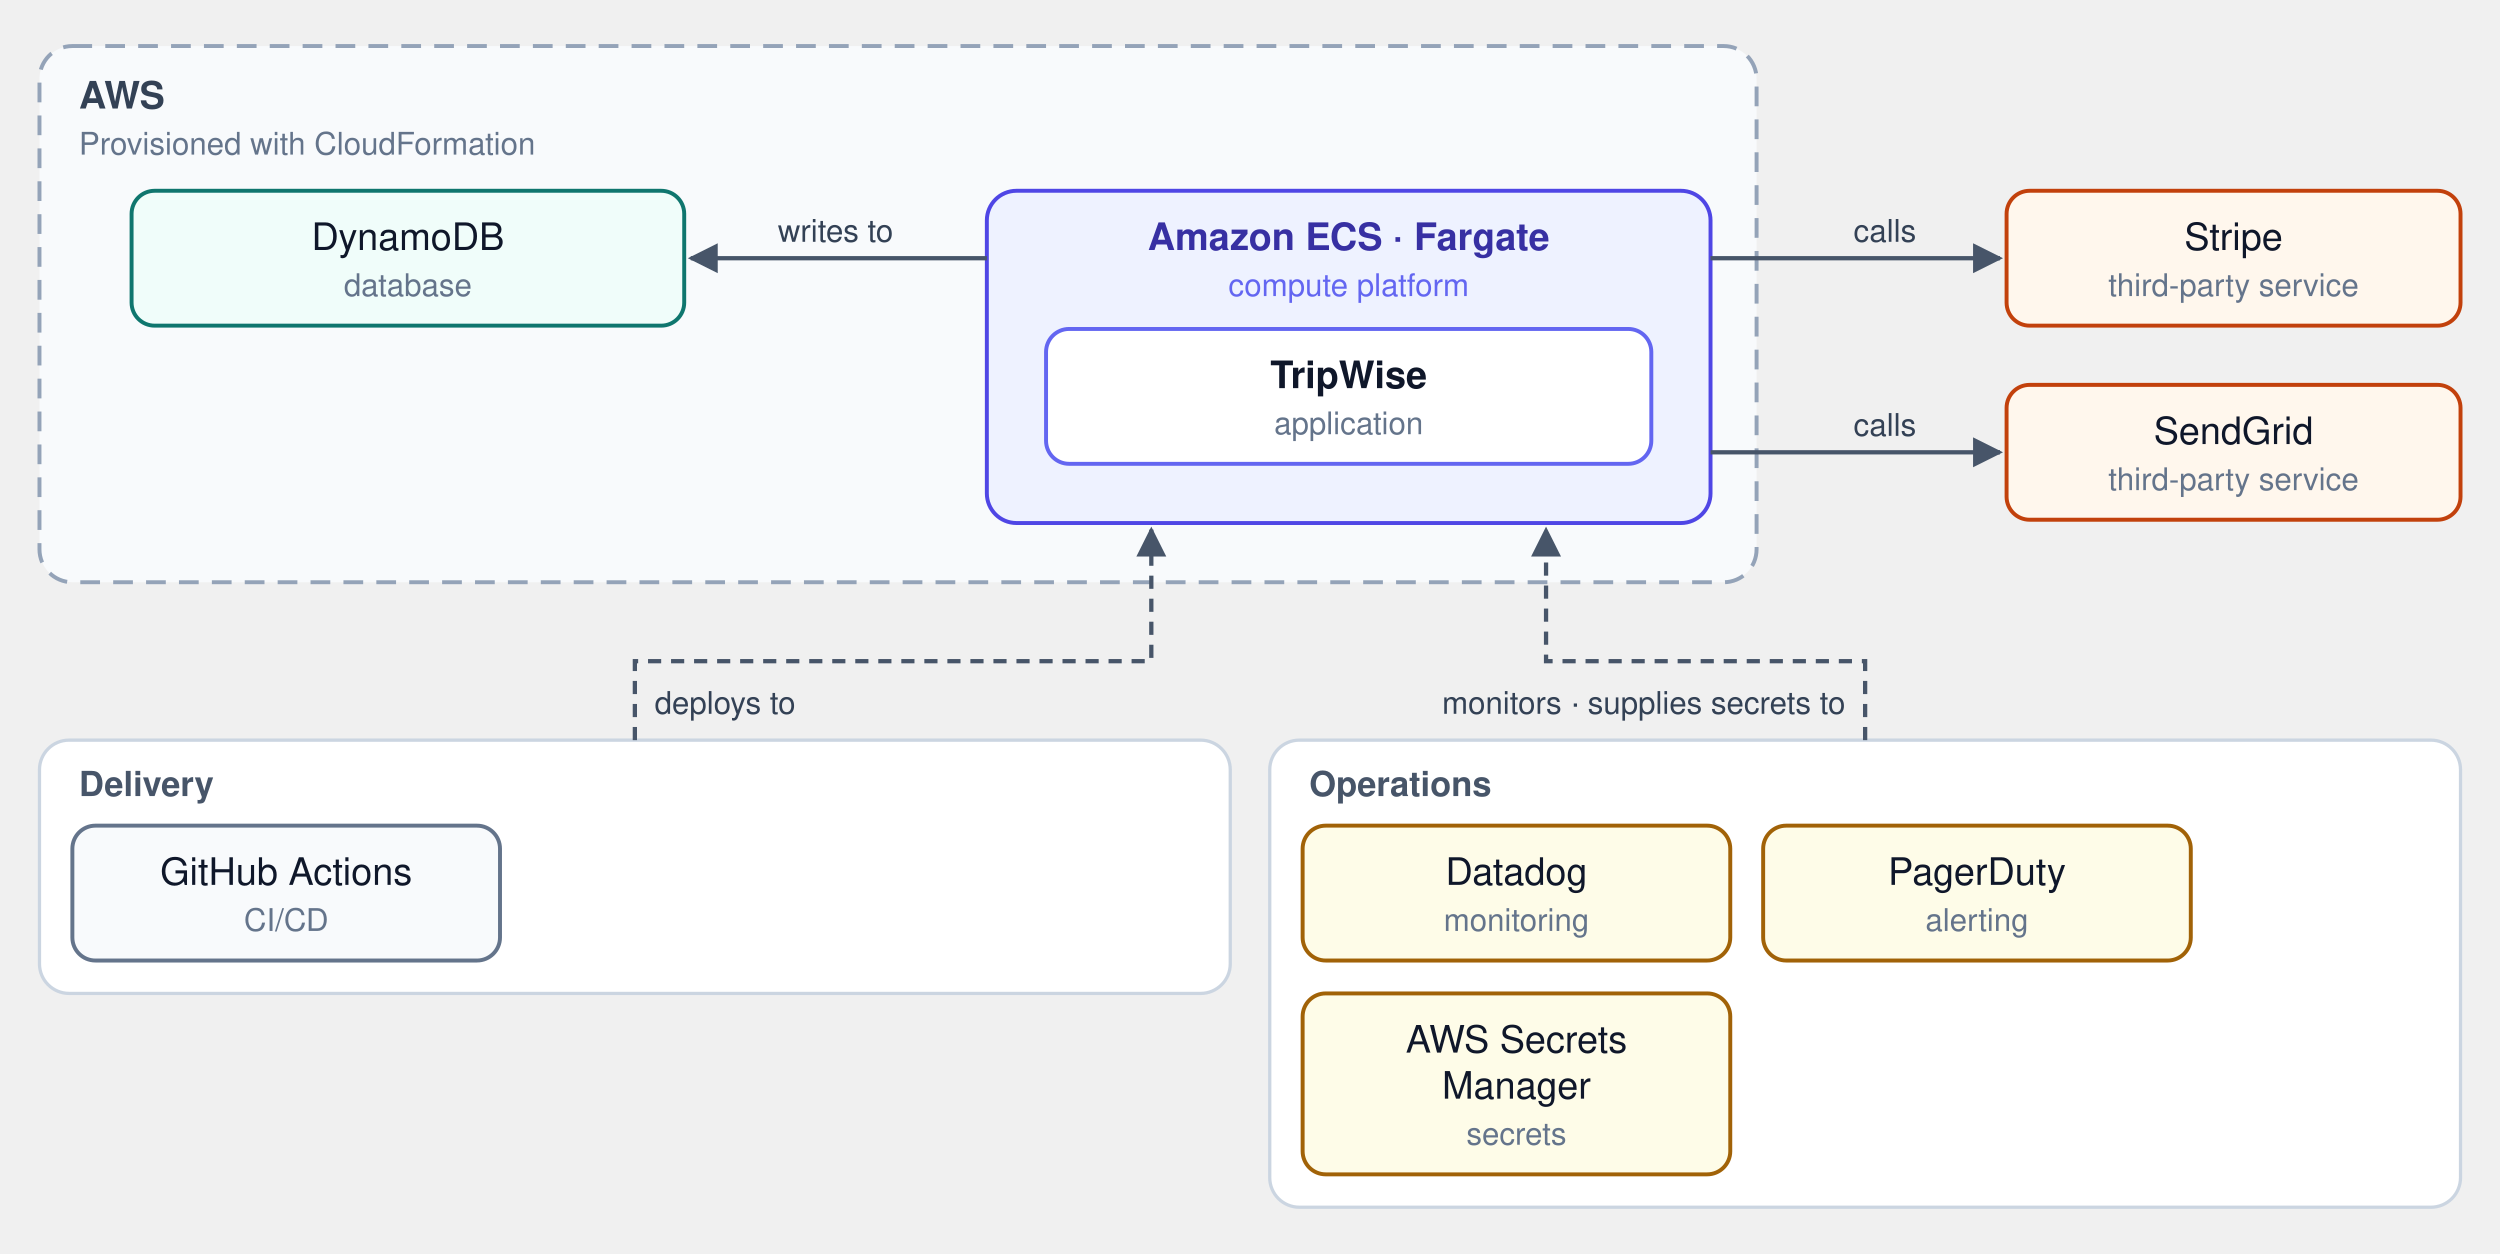
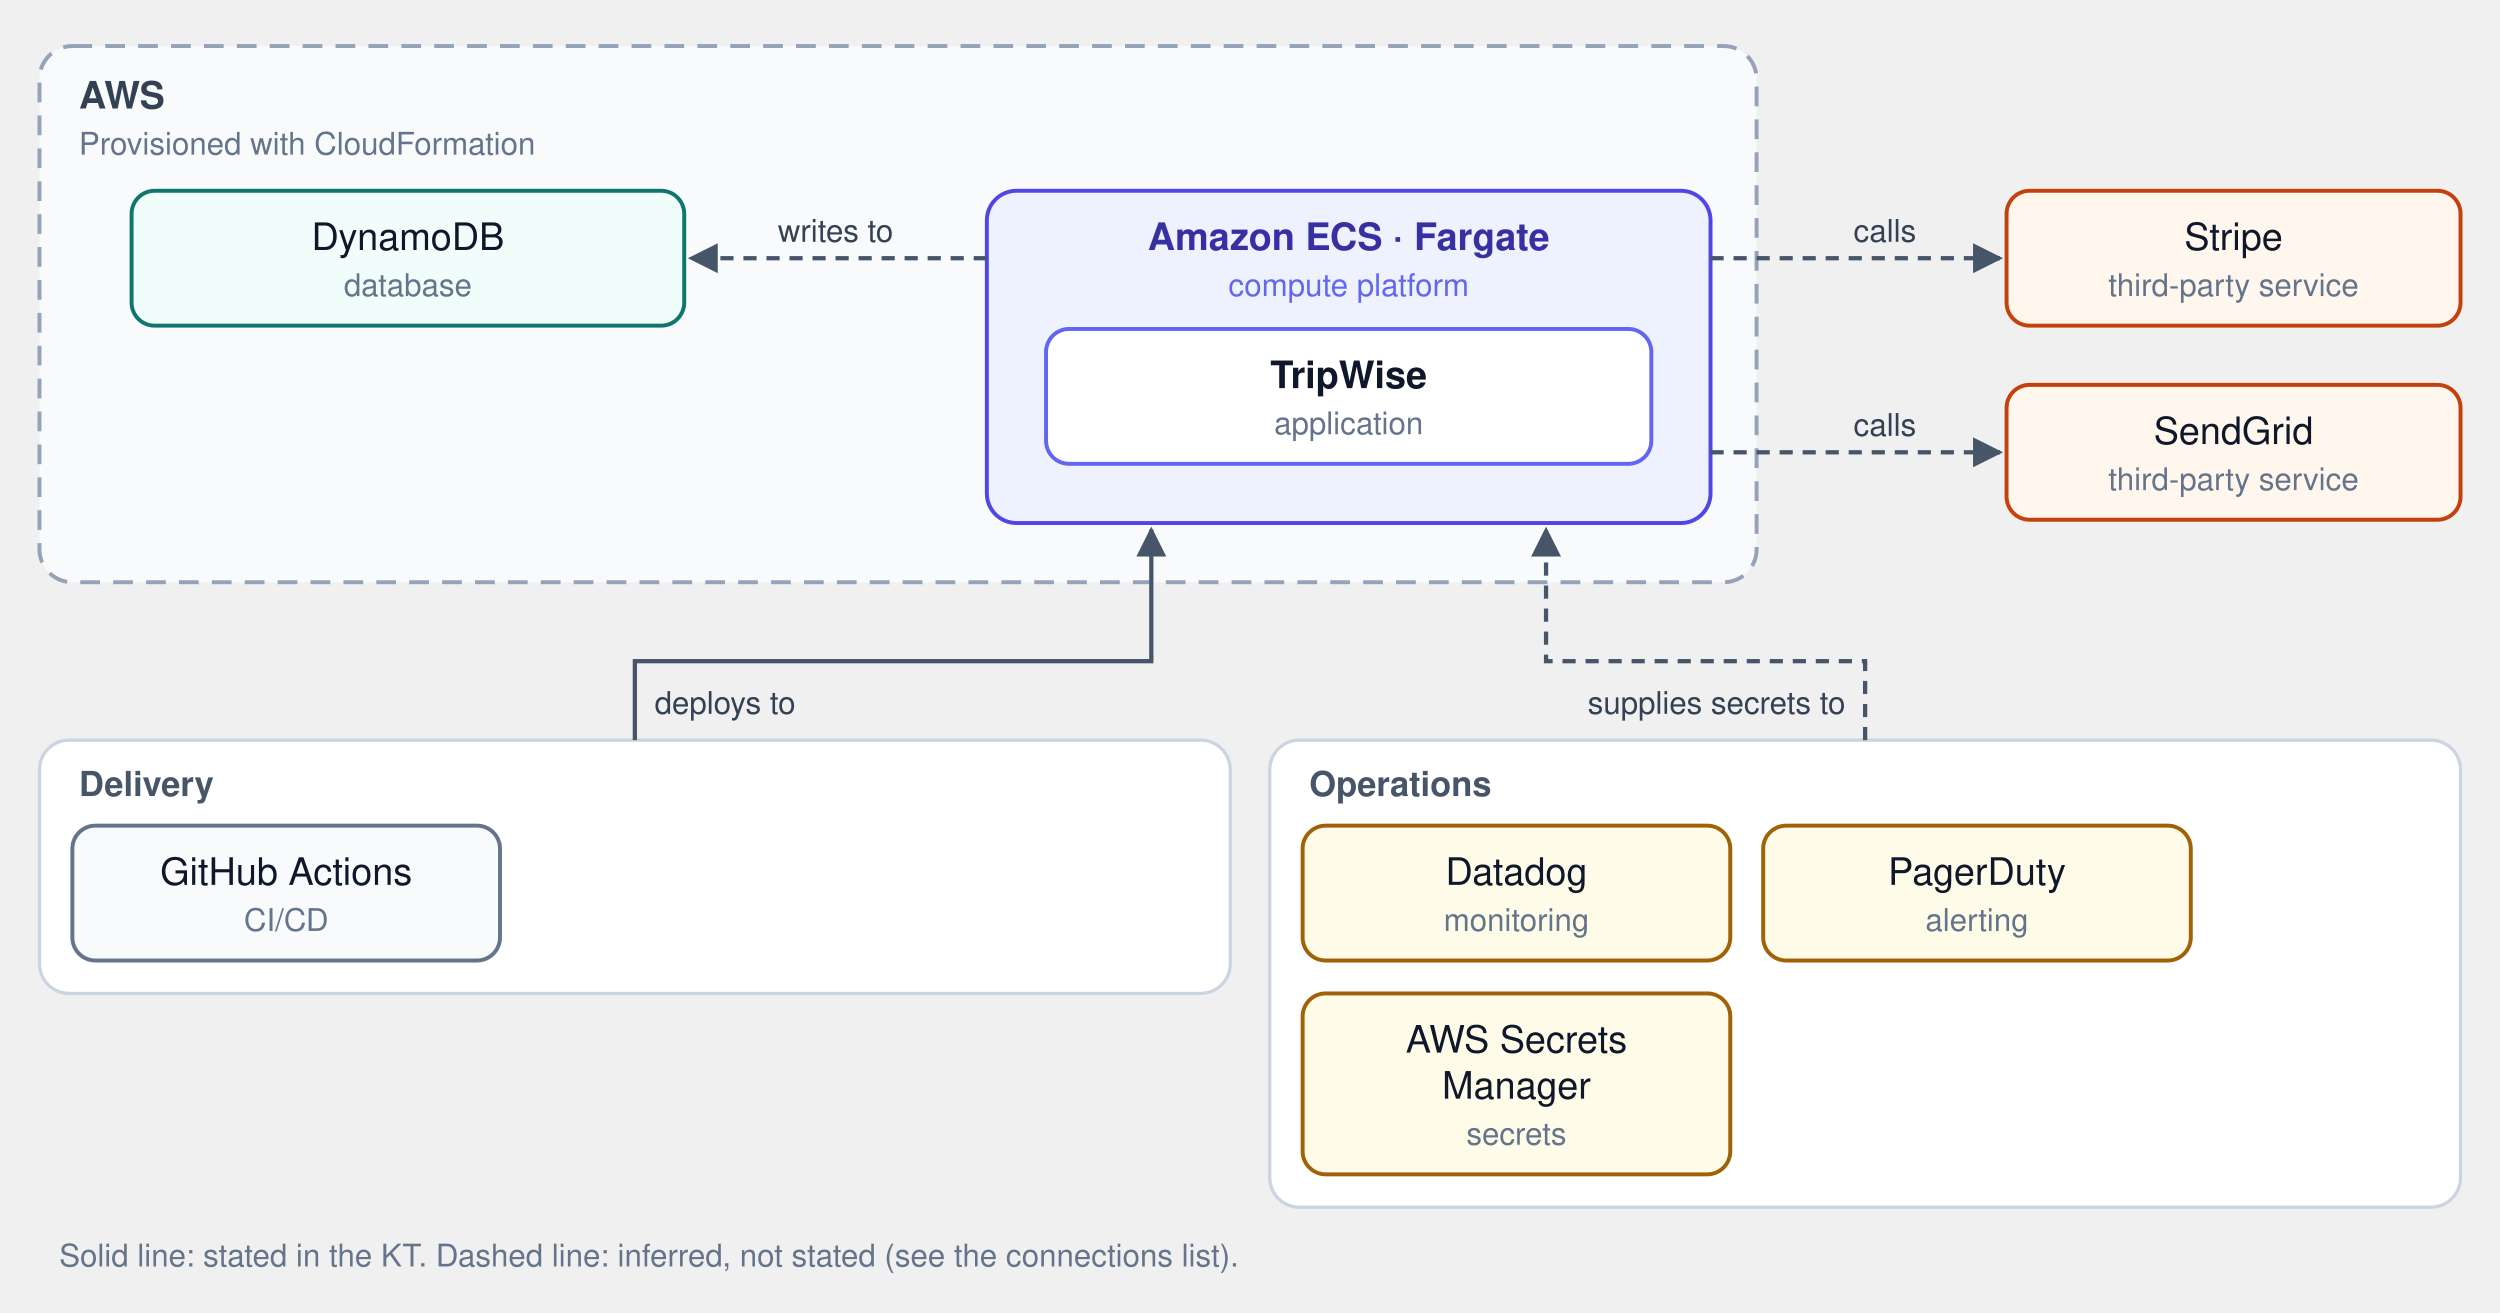
- <svg xmlns="http://www.w3.org/2000/svg" viewBox="0 0 760 381" width="760" height="381" font-family="Helvetica, Arial, sans-serif">
+ <svg xmlns="http://www.w3.org/2000/svg" viewBox="0 0 760 399" width="760" height="399" font-family="Helvetica, Arial, sans-serif">
  <defs>
    <marker id="arrow" viewBox="0 0 10 10" refX="9" refY="5" markerWidth="7" markerHeight="7" orient="auto">
      <path d="M0,0 L10,5 L0,10 z" fill="#475569" />
    </marker>
  </defs>
  <rect x="386.0" y="225.0" width="362.0" height="142.0" rx="9" fill="#ffffff" stroke="#cbd5e1" stroke-width="1" />
  <rect x="12.0" y="225.0" width="362.0" height="77.0" rx="9" fill="#ffffff" stroke="#cbd5e1" stroke-width="1" />
  <rect x="12.0" y="14.0" width="522.0" height="163.0" rx="10" fill="#f8fafc" stroke="#94a3b8" stroke-width="1.2" stroke-dasharray="6 4" />
  <text x="24.0" y="33.0" font-size="11.5" font-weight="bold" fill="#334155" text-anchor="start">AWS</text>
  <text x="24.0" y="47.0" font-size="9.5" font-weight="normal" fill="#64748b" text-anchor="start">Provisioned with CloudFormation</text>
  <rect x="300.0" y="58.0" width="220.0" height="101.0" rx="9" fill="#eef2ff" stroke="#4f46e5" stroke-width="1.2" />
  <text x="410.0" y="76.0" font-size="11.5" font-weight="bold" fill="#3730a3" text-anchor="middle">Amazon ECS · Fargate</text>
  <text x="410.0" y="90.0" font-size="9.5" font-weight="normal" fill="#6366f1" text-anchor="middle">compute platform</text>
  <rect x="318.0" y="100.0" width="184.0" height="41.0" rx="7" fill="#ffffff" stroke="#6366f1" stroke-width="1.2" />
  <text x="410.0" y="118.0" font-size="11.5" font-weight="bold" fill="#0f172a" text-anchor="middle">TripWise</text>
  <text x="410.0" y="132.0" font-size="9.5" font-weight="normal" fill="#64748b" text-anchor="middle">application</text>
  <rect x="40.0" y="58.0" width="168.0" height="41.0" rx="7" fill="#f0fdfa" stroke="#0f766e" stroke-width="1.2" />
  <text x="124.0" y="76.0" font-size="11.5" font-weight="normal" fill="#0f172a" text-anchor="middle">DynamoDB</text>
  <text x="124.0" y="90.0" font-size="9.5" font-weight="normal" fill="#64748b" text-anchor="middle">database</text>
  <rect x="610.0" y="58.0" width="138.0" height="41.0" rx="7" fill="#fff7ed" stroke="#c2410c" stroke-width="1.2" />
  <text x="679.0" y="76.0" font-size="11.5" font-weight="normal" fill="#0f172a" text-anchor="middle">Stripe</text>
  <text x="679.0" y="90.0" font-size="9.5" font-weight="normal" fill="#64748b" text-anchor="middle">third-party service</text>
  <rect x="610.0" y="117.0" width="138.0" height="41.0" rx="7" fill="#fff7ed" stroke="#c2410c" stroke-width="1.2" />
  <text x="679.0" y="135.0" font-size="11.5" font-weight="normal" fill="#0f172a" text-anchor="middle">SendGrid</text>
  <text x="679.0" y="149.0" font-size="9.5" font-weight="normal" fill="#64748b" text-anchor="middle">third-party service</text>
-   <path d="M300.0,78.5 L210.0,78.5" fill="none" stroke="#475569" stroke-width="1.3" marker-end="url(#arrow)" />
+   <path d="M300.0,78.5 L210.0,78.5" fill="none" stroke="#475569" stroke-width="1.3" stroke-dasharray="4 3" marker-end="url(#arrow)" />
  <text x="254.0" y="73.5" font-size="9.5" font-weight="normal" fill="#334155" text-anchor="middle">writes to</text>
-   <path d="M520.0,78.5 L608.0,78.5" fill="none" stroke="#475569" stroke-width="1.3" marker-end="url(#arrow)" />
+   <path d="M520.0,78.5 L608.0,78.5" fill="none" stroke="#475569" stroke-width="1.3" stroke-dasharray="4 3" marker-end="url(#arrow)" />
  <text x="573.0" y="73.5" font-size="9.5" font-weight="normal" fill="#334155" text-anchor="middle">calls</text>
-   <path d="M520.0,137.5 L608.0,137.5" fill="none" stroke="#475569" stroke-width="1.3" marker-end="url(#arrow)" />
+   <path d="M520.0,137.5 L608.0,137.5" fill="none" stroke="#475569" stroke-width="1.3" stroke-dasharray="4 3" marker-end="url(#arrow)" />
  <text x="573.0" y="132.5" font-size="9.5" font-weight="normal" fill="#334155" text-anchor="middle">calls</text>
  <rect x="22.0" y="251.0" width="130.0" height="41.0" rx="7" fill="#f8fafc" stroke="#64748b" stroke-width="1.2" />
  <text x="87.0" y="269.0" font-size="11.5" font-weight="normal" fill="#0f172a" text-anchor="middle">GitHub Actions</text>
  <text x="87.0" y="283.0" font-size="9.5" font-weight="normal" fill="#64748b" text-anchor="middle">CI/CD</text>
  <text x="24.0" y="242.0" font-size="10.5" font-weight="bold" fill="#475569" text-anchor="start">Delivery</text>
-   <path d="M193.0,225.0 L193.0,201.0 L350.0,201.0 L350.0,161.0" fill="none" stroke="#475569" stroke-width="1.3" stroke-dasharray="4 3" marker-end="url(#arrow)" />
+   <path d="M193.0,225.0 L193.0,201.0 L350.0,201.0 L350.0,161.0" fill="none" stroke="#475569" stroke-width="1.3" marker-end="url(#arrow)" />
  <text x="199.0" y="217.0" font-size="9.5" font-weight="normal" fill="#334155" text-anchor="start">deploys to</text>
  <rect x="396.0" y="251.0" width="130.0" height="41.0" rx="7" fill="#fefce8" stroke="#a16207" stroke-width="1.2" />
  <text x="461.0" y="269.0" font-size="11.5" font-weight="normal" fill="#0f172a" text-anchor="middle">Datadog</text>
  <text x="461.0" y="283.0" font-size="9.5" font-weight="normal" fill="#64748b" text-anchor="middle">monitoring</text>
  <rect x="536.0" y="251.0" width="130.0" height="41.0" rx="7" fill="#fefce8" stroke="#a16207" stroke-width="1.2" />
  <text x="601.0" y="269.0" font-size="11.5" font-weight="normal" fill="#0f172a" text-anchor="middle">PagerDuty</text>
  <text x="601.0" y="283.0" font-size="9.5" font-weight="normal" fill="#64748b" text-anchor="middle">alerting</text>
  <rect x="396.0" y="302.0" width="130.0" height="55.0" rx="7" fill="#fefce8" stroke="#a16207" stroke-width="1.2" />
  <text x="461.0" y="320.0" font-size="11.5" font-weight="normal" fill="#0f172a" text-anchor="middle">AWS Secrets</text>
  <text x="461.0" y="334.0" font-size="11.5" font-weight="normal" fill="#0f172a" text-anchor="middle">Manager</text>
  <text x="461.0" y="348.0" font-size="9.5" font-weight="normal" fill="#64748b" text-anchor="middle">secrets</text>
  <text x="398.0" y="242.0" font-size="10.5" font-weight="bold" fill="#475569" text-anchor="start">Operations</text>
  <path d="M567.0,225.0 L567.0,201.0 L470.0,201.0 L470.0,161.0" fill="none" stroke="#475569" stroke-width="1.3" stroke-dasharray="4 3" marker-end="url(#arrow)" />
-   <text x="561.0" y="217.0" font-size="9.5" font-weight="normal" fill="#334155" text-anchor="end">monitors · supplies secrets to</text>
+   <text x="561.0" y="217.0" font-size="9.5" font-weight="normal" fill="#334155" text-anchor="end">supplies secrets to</text>
+   <text x="18.0" y="385.0" font-size="9.5" font-weight="normal" fill="#64748b" text-anchor="start">Solid line: stated in the KT. Dashed line: inferred, not stated (see the connections list).</text>
</svg>
